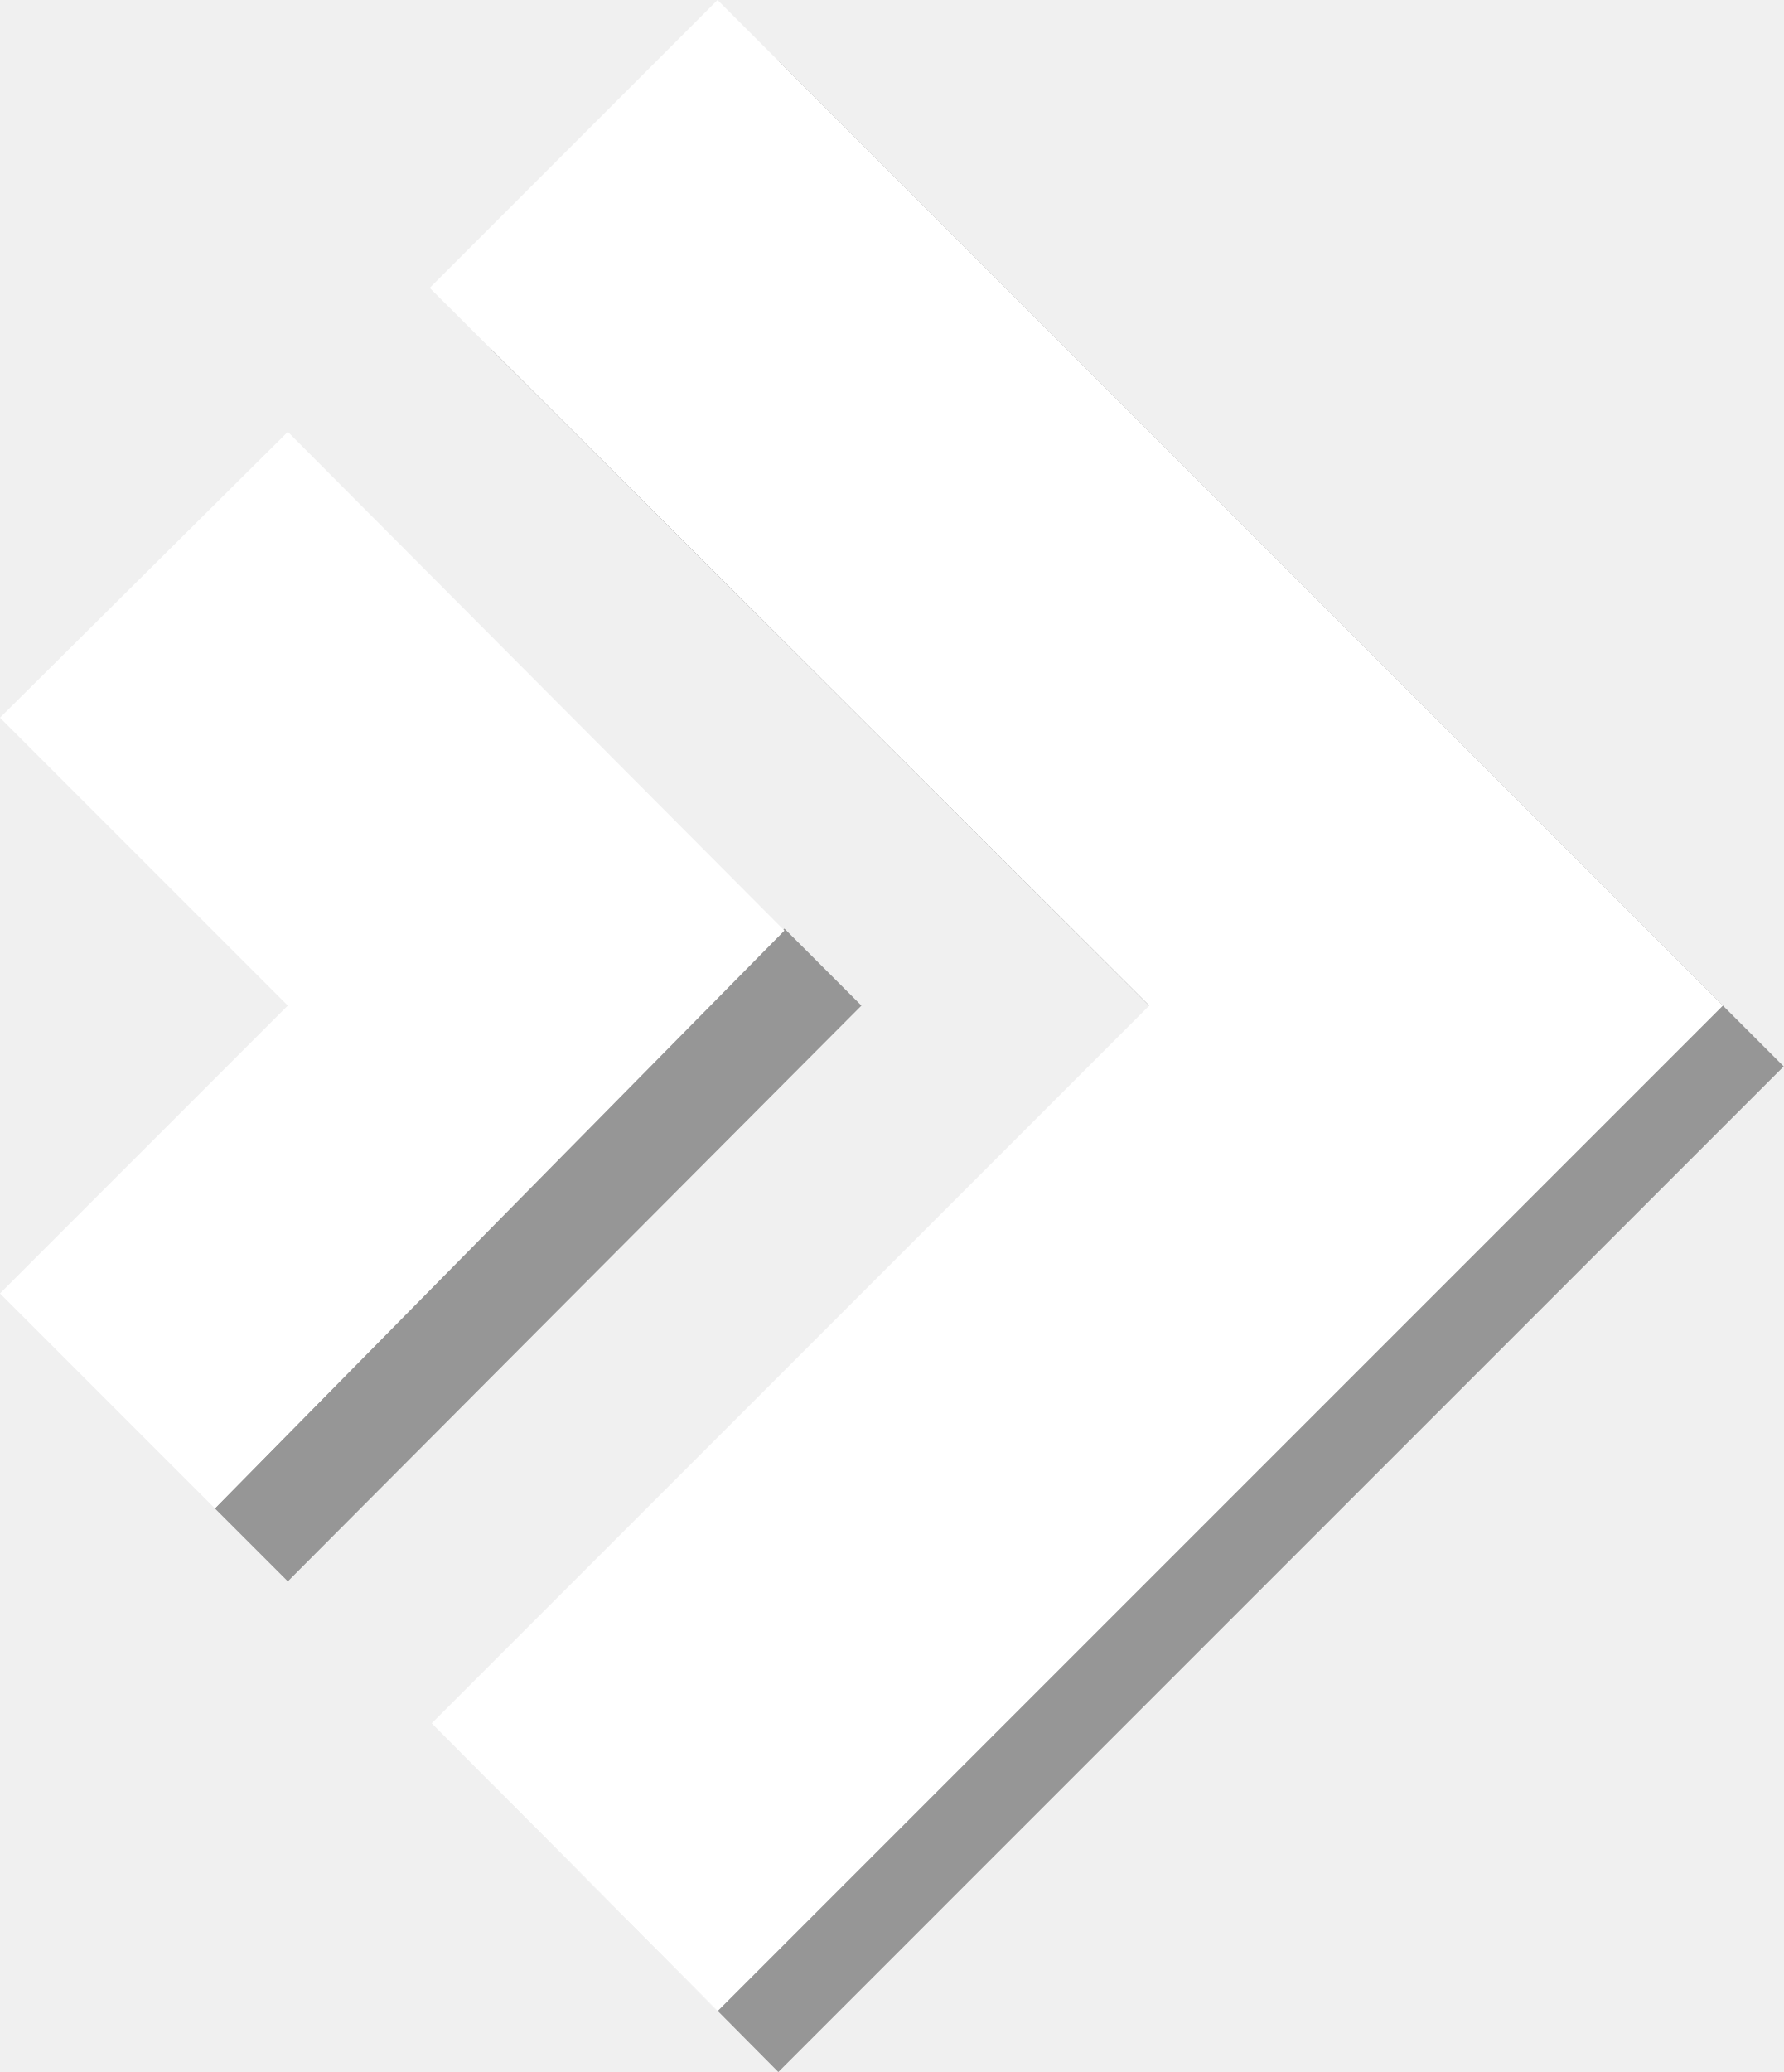
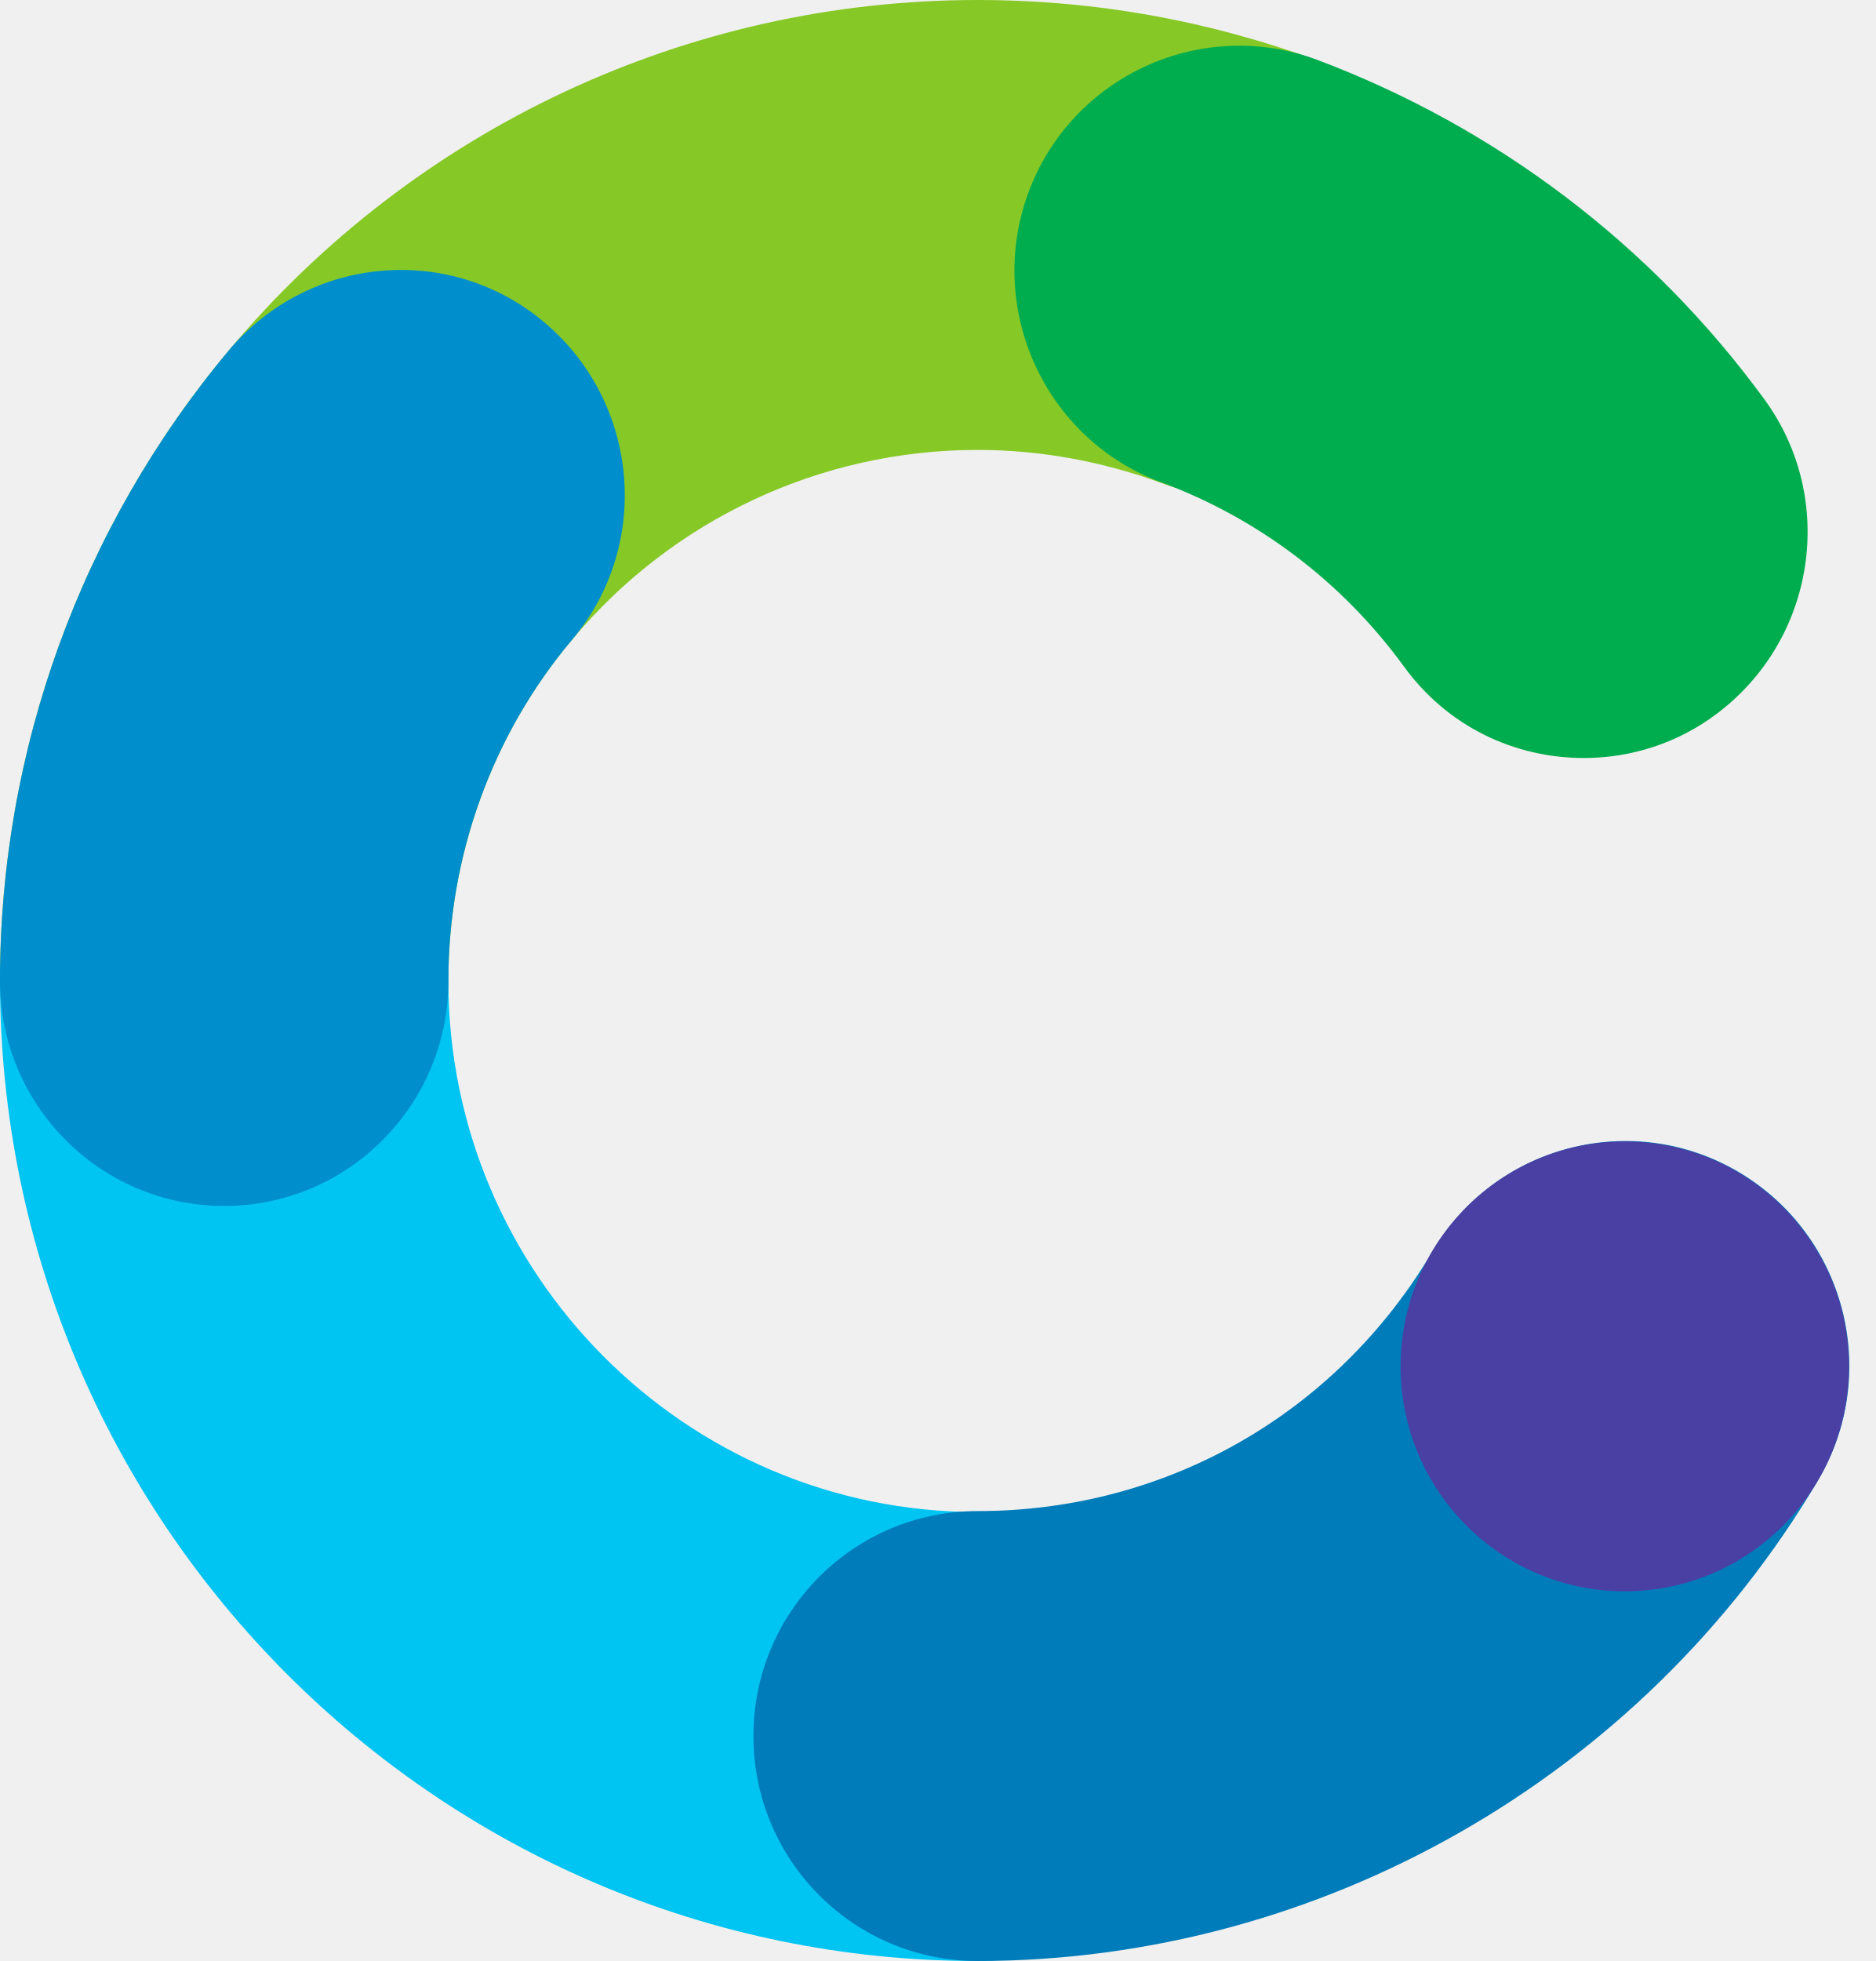
- <svg xmlns="http://www.w3.org/2000/svg" version="1.1" id="Layer_1" x="0px" y="0px" viewBox="0 0 88 102.2" style="enable-background:new 0 0 88 102.2;" xml:space="preserve">
-   <style type="text/css">
- 	.st0{fill:#969696;}
- 	.st1{fill:#FFFFFF;}
- </style>
-   <polygon class="st0" points="88,52.6 88,52.6 38.4,3 24.2,17.2 59.7,52.6 24.3,88 38.4,102.2 " />
-   <polygon class="st1" points="85,49.6 85,49.6 35.4,0 21.2,14.2 56.7,49.6 21.3,85 35.4,99.2 " />
-   <polyline class="st0" points="10.6,74.4 14.2,78 42.5,49.6 38.7,45.8 " />
-   <polyline class="st1" points="38.7,45.9 14.2,21.3 0,35.4 14.2,49.6 0,63.8 10.6,74.4 " />
+ <svg xmlns="http://www.w3.org/2000/svg" width="44" height="46" viewBox="0 0 44 46" fill="none">
+   <path d="M5.259 28.288C2.355 28.288 0 25.925 0 23.012C0 17.597 1.898 12.366 5.374 8.213C9.741 3.005 16.144 0 22.936 0C25.68 0 28.355 0.482 30.916 1.422C33.638 2.432 35.032 5.483 34.026 8.213C33.02 10.944 29.979 12.343 27.258 11.334C25.886 10.829 24.422 10.554 22.936 10.554C19.254 10.554 15.778 12.183 13.423 15.004C11.548 17.23 10.519 20.075 10.519 23.012C10.519 25.925 8.164 28.288 5.259 28.288Z" fill="#86C927" />
+   <path d="M22.936 46C10.29 46 0 35.699 0 23.012C0 20.098 2.355 17.735 5.259 17.735C8.164 17.735 10.519 20.098 10.519 23.012C10.519 29.872 16.076 35.469 22.936 35.469C25.84 35.469 28.195 37.833 28.195 40.746C28.195 43.66 25.84 46 22.936 46Z" fill="#00C4F2" />
+   <path d="M5.259 28.288C2.355 28.288 0 25.925 0 23.011C0 17.597 1.898 12.366 5.374 8.213C7.249 5.988 10.565 5.69 12.783 7.571C15.001 9.452 15.298 12.779 13.423 15.005C11.548 17.23 10.519 20.075 10.519 23.011C10.519 25.925 8.164 28.288 5.259 28.288Z" fill="#008ECC" />
+   <path d="M22.935 46C20.031 46 17.676 43.637 17.676 40.723C17.676 37.809 20.031 35.446 22.935 35.446C27.349 35.446 31.35 33.175 33.614 29.343C35.101 26.843 38.325 26.017 40.817 27.508C43.31 28.999 44.133 32.234 42.647 34.735C38.531 41.686 30.984 46 22.935 46Z" fill="#007CBA" />
+   <path d="M37.16 17.781C35.536 17.781 33.959 17.047 32.93 15.624C31.489 13.651 29.522 12.16 27.236 11.311C24.515 10.302 23.12 7.25 24.126 4.52C25.132 1.79 28.173 0.39 30.894 1.4C35.102 2.983 38.738 5.736 41.39 9.361C43.105 11.701 42.602 15.005 40.27 16.748C39.355 17.437 38.258 17.781 37.16 17.781Z" fill="#00AD4E" />
+   <path d="M38.119 37.328C41.023 37.328 43.378 34.965 43.378 32.051C43.378 29.137 41.023 26.774 38.119 26.774C35.214 26.774 32.859 29.137 32.859 32.051C32.859 34.965 35.214 37.328 38.119 37.328Z" fill="#4A40A3" />
</svg>
